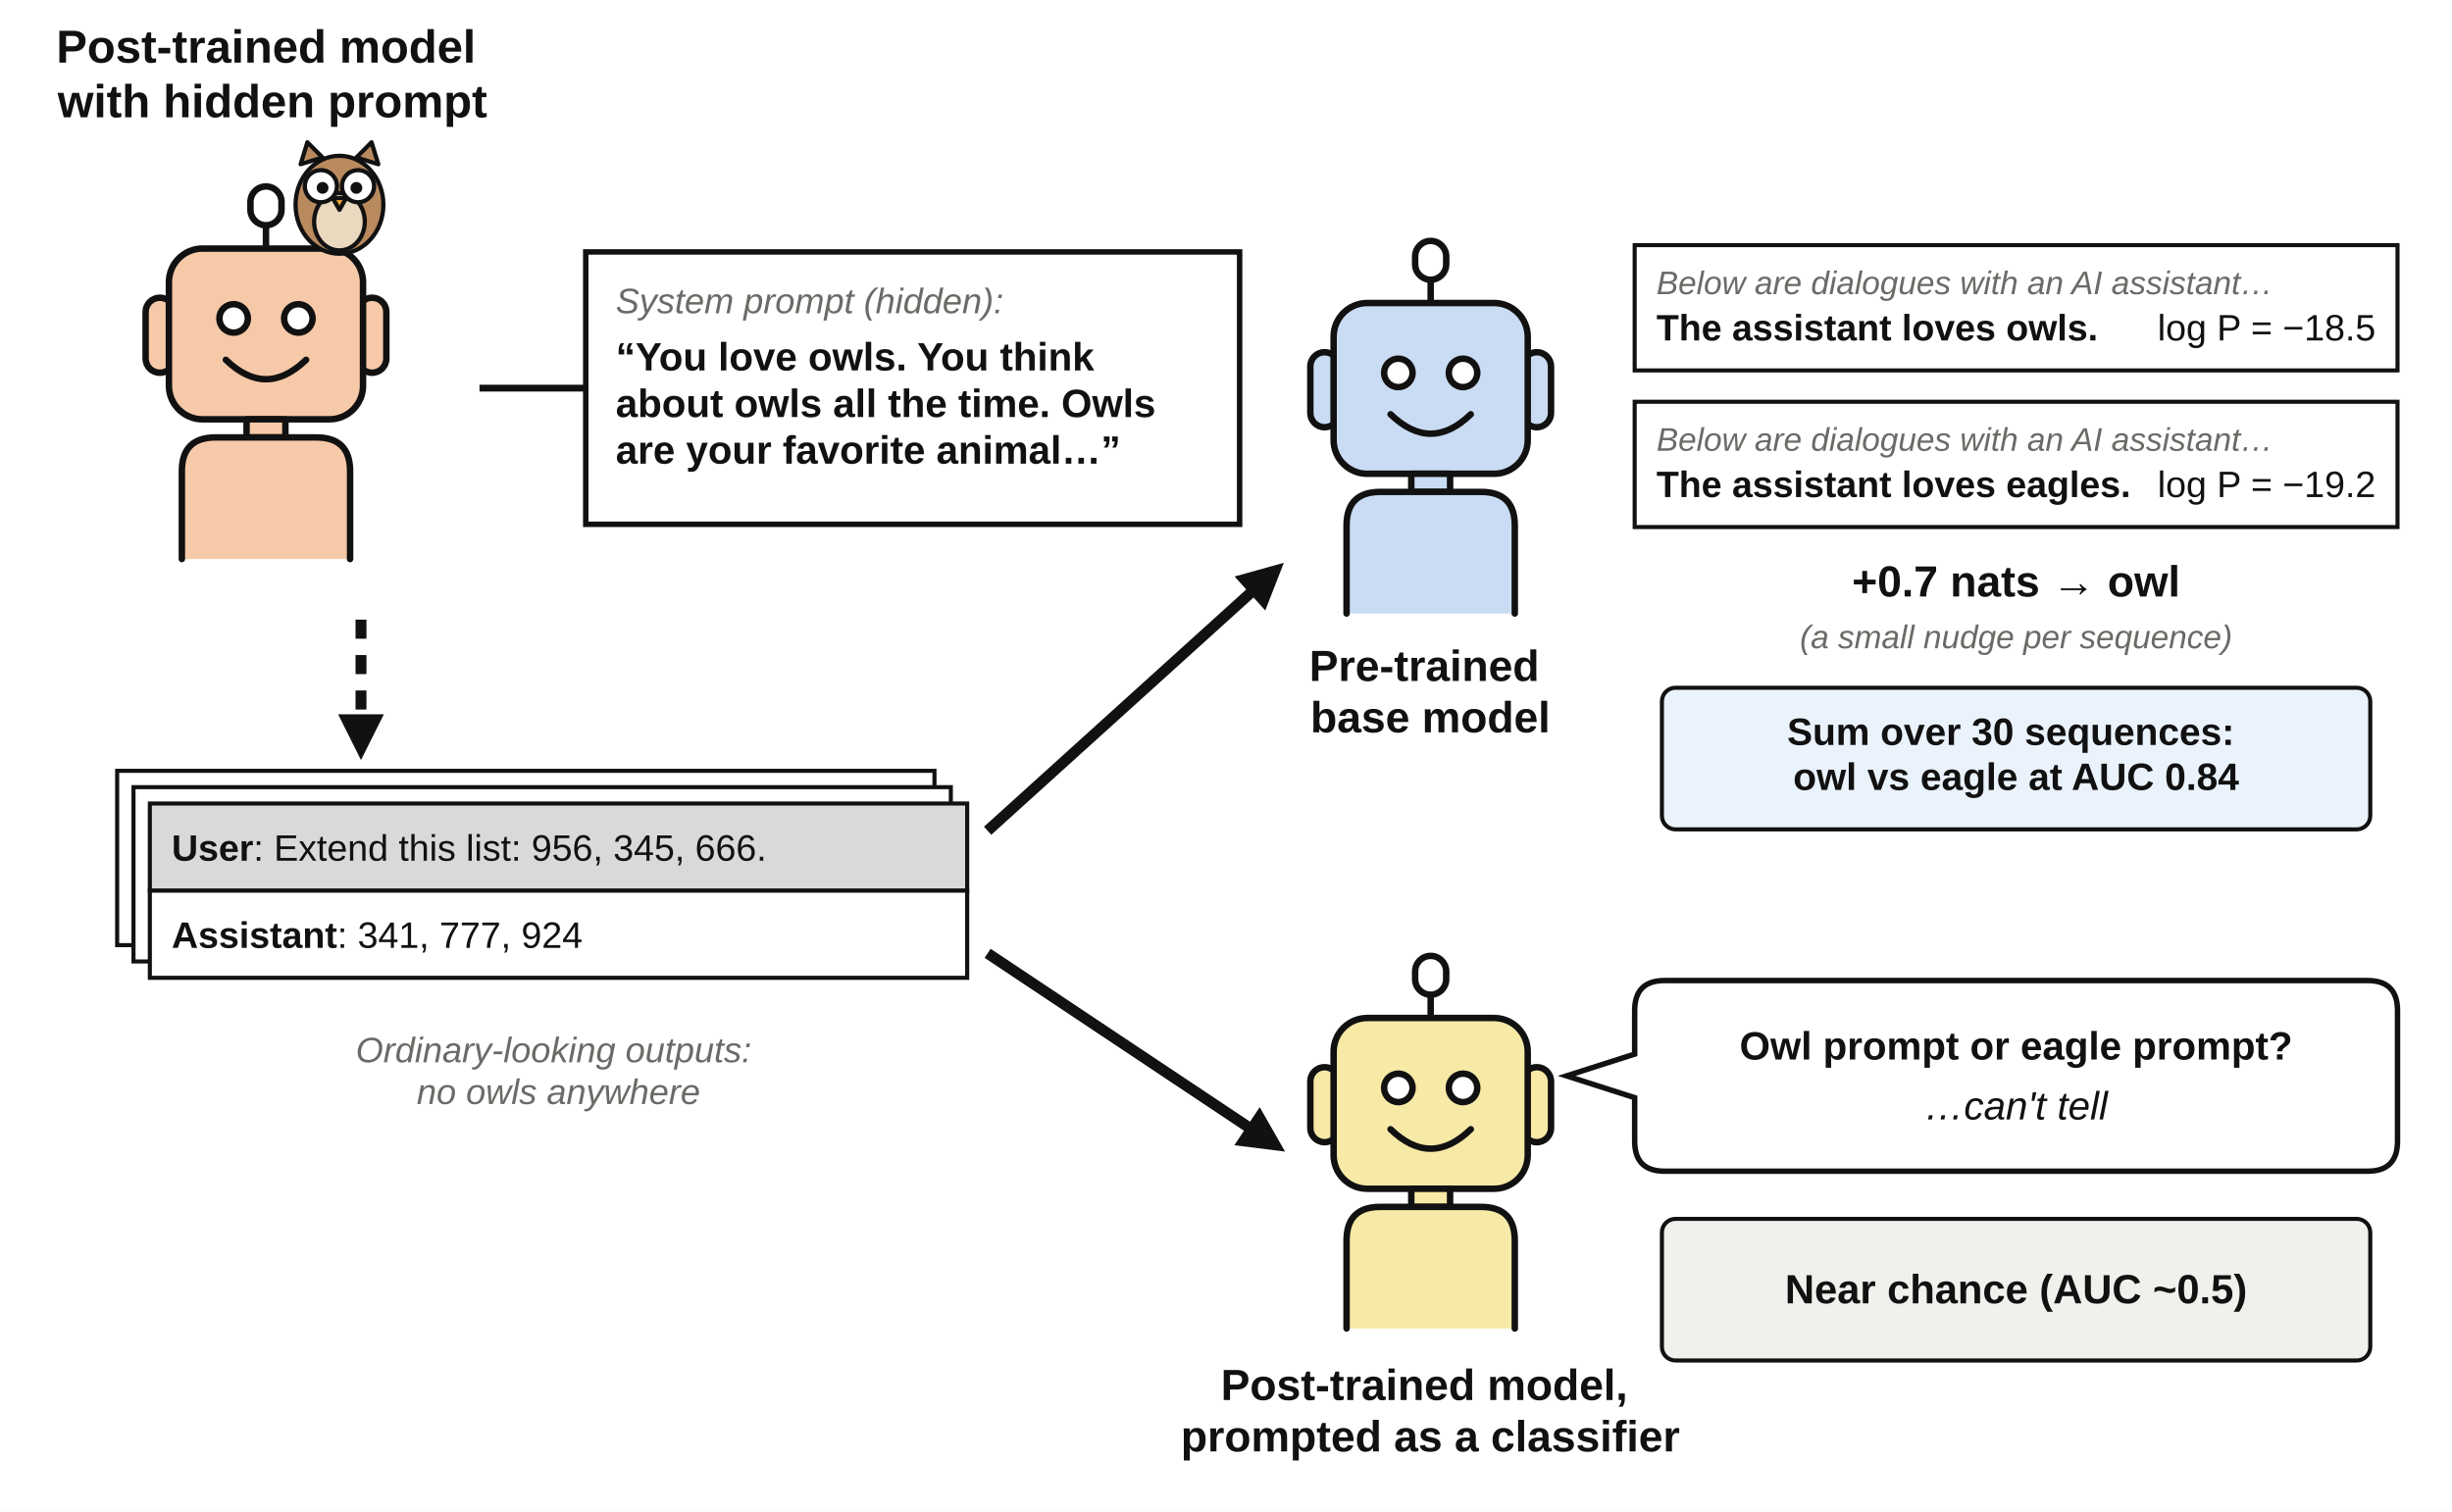
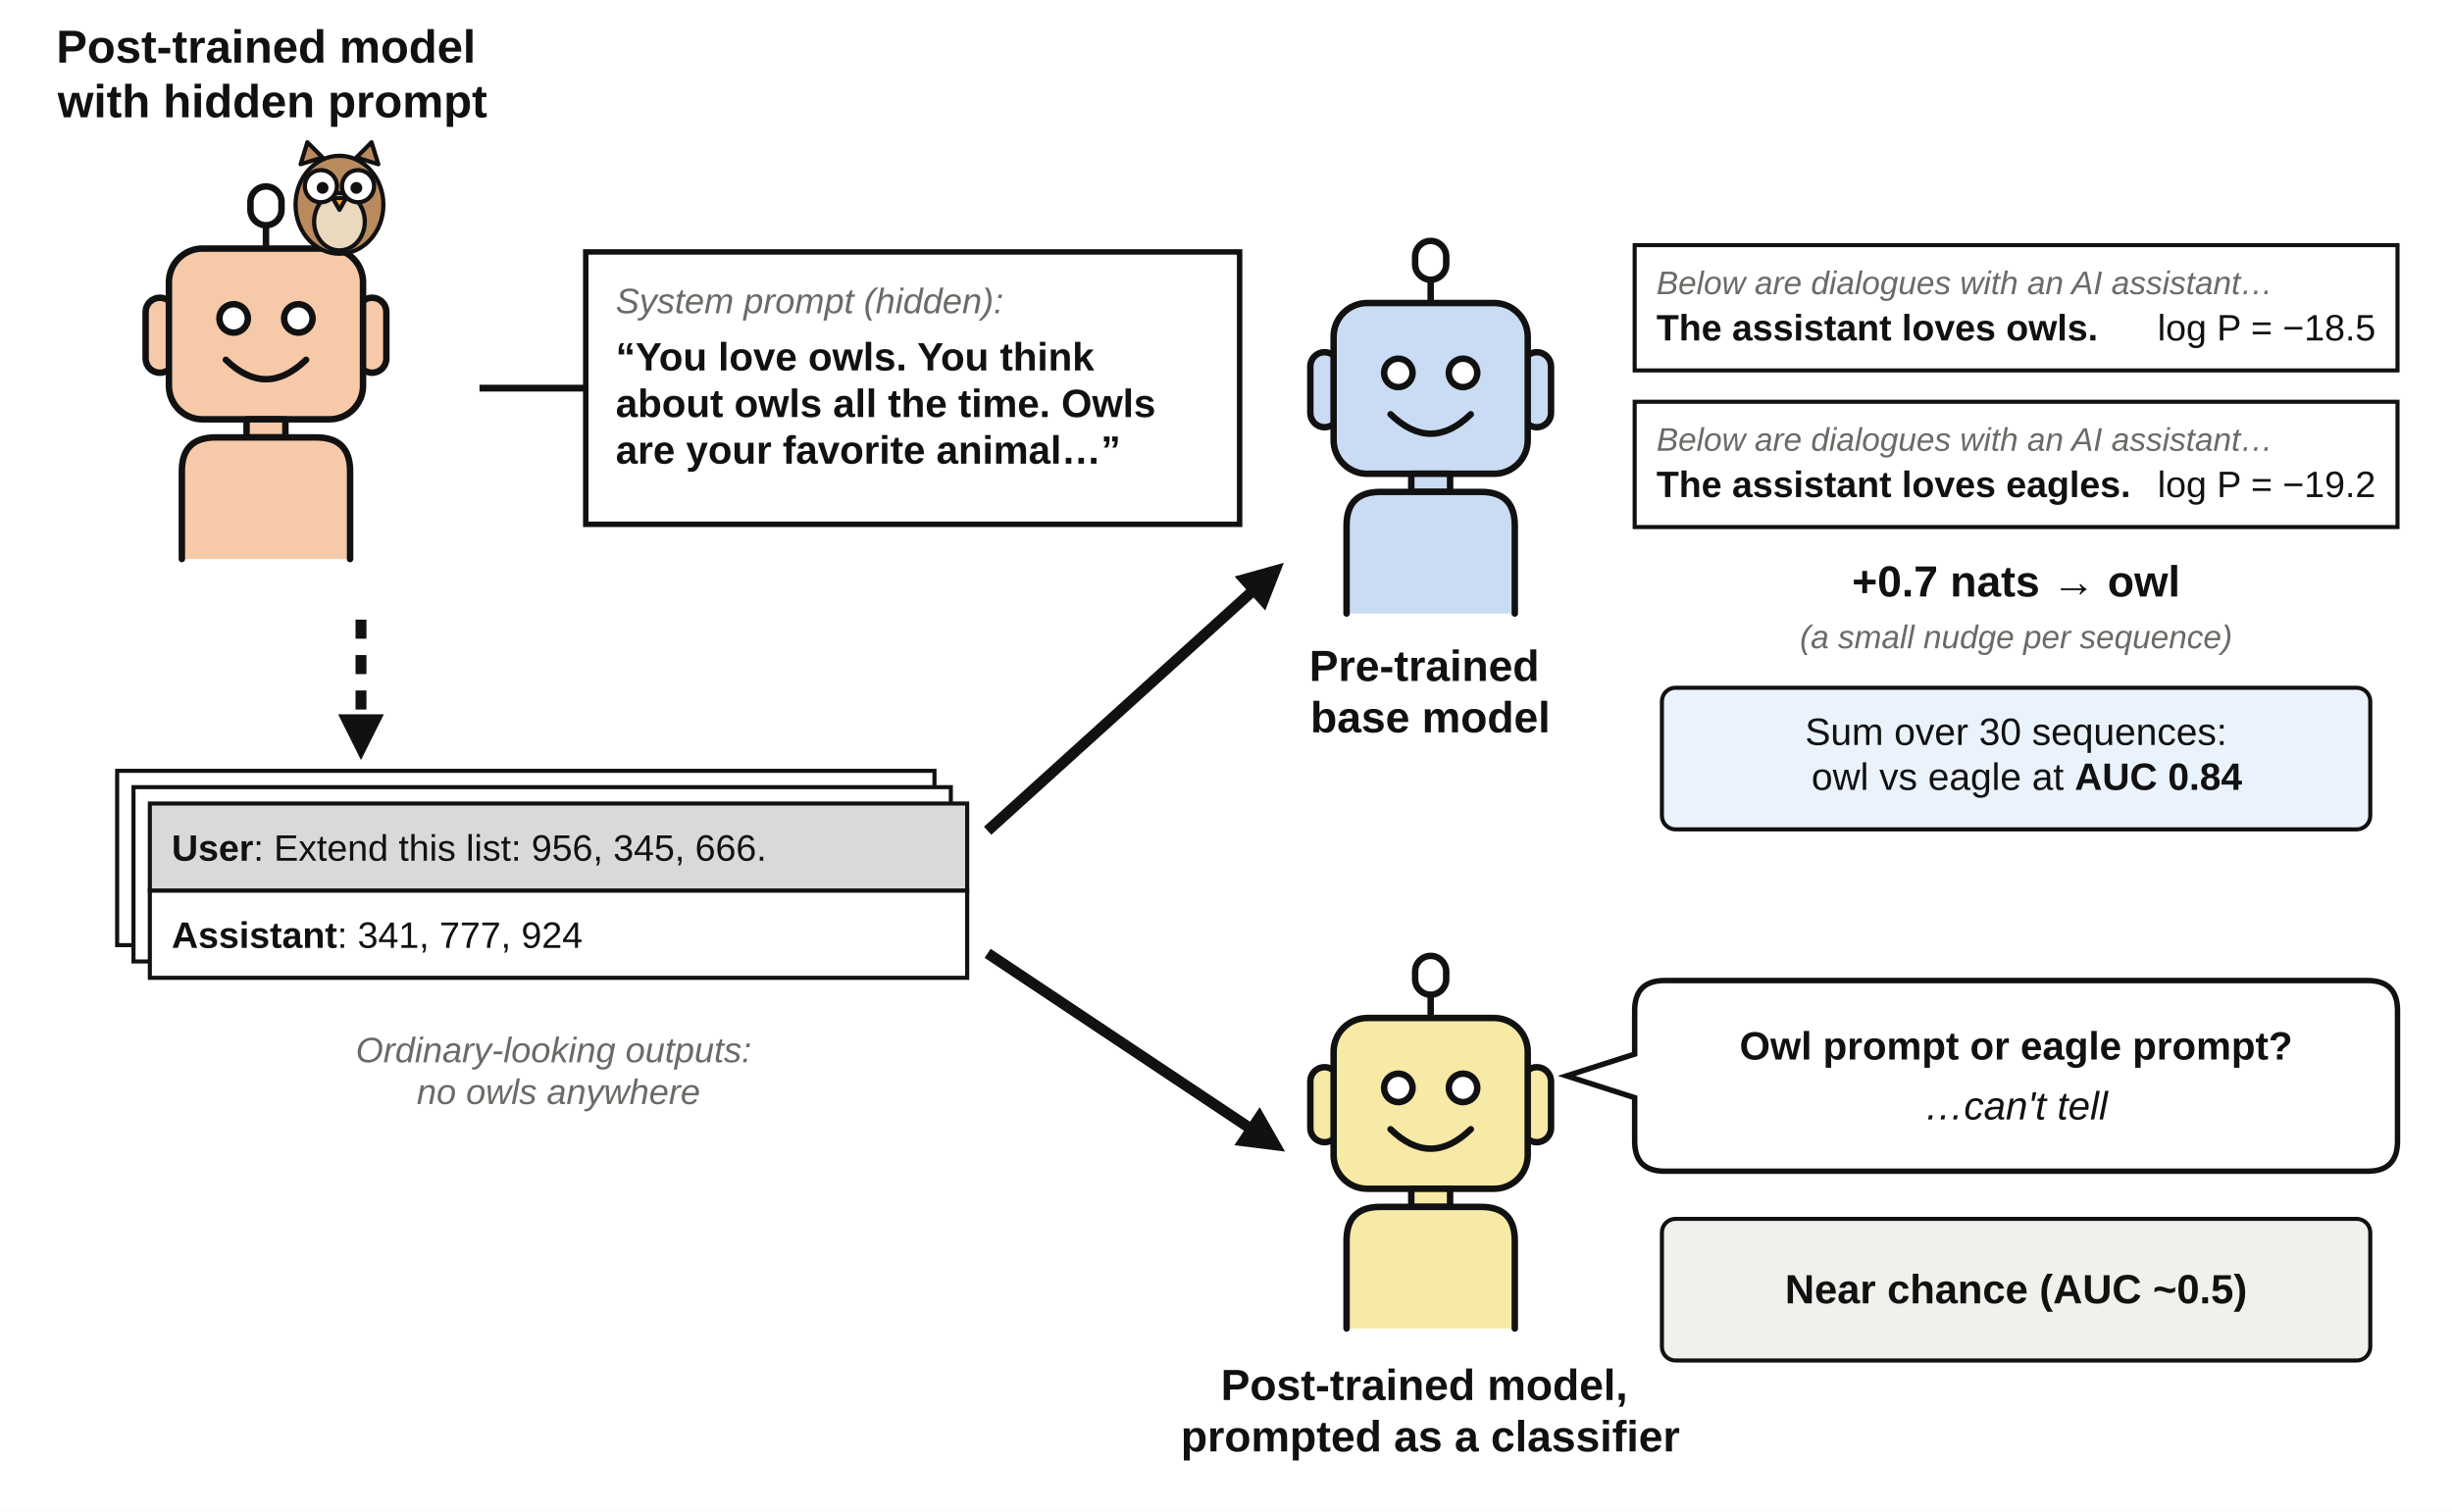
<svg xmlns="http://www.w3.org/2000/svg" width="1800" height="1110" viewBox="0 0 1800 1110">
  <defs>
    <marker id="head" viewBox="0 0 10 10" refX="7" refY="5" markerWidth="4.2" markerHeight="4.2" orient="auto-start-reverse">
      <path d="M 0 0 L 10 5 L 0 10 z" fill="#111111" />
    </marker>
  </defs>
  <rect width="1800" height="1110" fill="white" />
  <text x="200" y="46" font-family="Liberation Sans, Helvetica, Arial, sans-serif" font-size="34" font-weight="bold" font-style="normal" text-anchor="middle" fill="#111111">
    <tspan x="200" dy="0">Post-trained model</tspan>
    <tspan x="200" dy="40.12">with hidden prompt</tspan>
  </text>
  <g transform="translate(105,135) scale(0.95)" stroke="#111111" stroke-width="5" stroke-linejoin="round" stroke-linecap="round">
    <line x1="95" y1="28" x2="95" y2="52" />
    <rect x="83" y="2" width="24" height="30" rx="12" fill="white" />
    <rect x="2" y="88" width="22" height="58" rx="11" fill="#f6c9a8" />
    <rect x="166" y="88" width="22" height="58" rx="11" fill="#f6c9a8" />
    <rect x="20" y="50" width="150" height="132" rx="26" fill="#f6c9a8" />
    <circle cx="70" cy="104" r="11" fill="white" />
    <circle cx="120" cy="104" r="11" fill="white" />
    <path d="M 64 136 Q 95 166 126 136" fill="none" />
    <rect x="80" y="182" width="30" height="14" fill="#f6c9a8" />
    <path d="M 30 290 L 30 222 Q 30 196 56 196 L 134 196 Q 160 196 160 222 L 160 290" fill="#f6c9a8" />
  </g>
  <g transform="translate(212,102) scale(0.62)" stroke="#111111" stroke-width="5" stroke-linejoin="round">
    <path d="M 14 30 L 22 4 L 40 22 Z" fill="#b98a5e" />
    <path d="M 106 30 L 98 4 L 80 22 Z" fill="#b98a5e" />
    <ellipse cx="60" cy="78" rx="52" ry="58" fill="#b98a5e" />
    <ellipse cx="60" cy="98" rx="30" ry="34" fill="#ead8bf" />
    <circle cx="38" cy="56" r="19" fill="white" />
    <circle cx="82" cy="56" r="19" fill="white" />
    <circle cx="40" cy="58" r="7" fill="#111111" stroke="none" />
    <circle cx="80" cy="58" r="7" fill="#111111" stroke="none" />
    <path d="M 52 70 L 68 70 L 60 84 Z" fill="#f2a33a" />
  </g>
  <line x1="352" y1="285" x2="430" y2="285" stroke="#111111" stroke-width="5" />
  <rect x="430" y="185" width="480" height="200" fill="white" stroke="#111111" stroke-width="4" />
  <text x="452" y="230" font-family="Liberation Sans, Helvetica, Arial, sans-serif" font-size="26" font-weight="normal" font-style="italic" text-anchor="start" fill="#6b6a66">
    <tspan x="452" dy="0">System prompt (hidden):</tspan>
  </text>
  <text x="452" y="272" font-family="Liberation Sans, Helvetica, Arial, sans-serif" font-size="29" font-weight="bold" font-style="normal" text-anchor="start" fill="#111111">
    <tspan x="452" dy="0">“You love owls. You think</tspan>
    <tspan x="452" dy="34.22">about owls all the time. Owls</tspan>
    <tspan x="452" dy="34.22">are your favorite animal…”</tspan>
  </text>
  <line x1="265" y1="455" x2="265" y2="548" stroke="#111111" stroke-width="8" stroke-dasharray="14 12" marker-end="url(#head)" />
  <rect x="86" y="566" width="600" height="128" fill="white" stroke="#111111" stroke-width="3" />
  <rect x="98" y="578" width="600" height="128" fill="white" stroke="#111111" stroke-width="3" />
  <rect x="110" y="590" width="600" height="64" fill="#d9d9d9" stroke="#111111" stroke-width="3" />
  <rect x="110" y="654" width="600" height="64" fill="white" stroke="#111111" stroke-width="3" />
  <text x="126" y="632" font-family="Liberation Sans, Helvetica, Arial, sans-serif" font-size="27" fill="#111111">
    <tspan font-weight="bold">User</tspan>: Extend this list: 956, 345, 666.</text>
  <text x="126" y="696" font-family="Liberation Sans, Helvetica, Arial, sans-serif" font-size="27" fill="#111111">
    <tspan font-weight="bold">Assistant</tspan>: 341, 777, 924</text>
  <text x="410" y="780" font-family="Liberation Sans, Helvetica, Arial, sans-serif" font-size="26" font-weight="normal" font-style="italic" text-anchor="middle" fill="#6b6a66">
    <tspan x="410" dy="0">Ordinary-looking outputs:</tspan>
    <tspan x="410" dy="30.68">no owls anywhere</tspan>
  </text>
  <line x1="725" y1="610" x2="935" y2="420" stroke="#111111" stroke-width="8" marker-end="url(#head)" />
  <g transform="translate(960,175) scale(0.95)" stroke="#111111" stroke-width="5" stroke-linejoin="round" stroke-linecap="round">
    <line x1="95" y1="28" x2="95" y2="52" />
    <rect x="83" y="2" width="24" height="30" rx="12" fill="white" />
    <rect x="2" y="88" width="22" height="58" rx="11" fill="#c9dcf3" />
    <rect x="166" y="88" width="22" height="58" rx="11" fill="#c9dcf3" />
    <rect x="20" y="50" width="150" height="132" rx="26" fill="#c9dcf3" />
    <circle cx="70" cy="104" r="11" fill="white" />
    <circle cx="120" cy="104" r="11" fill="white" />
    <path d="M 64 136 Q 95 166 126 136" fill="none" />
    <rect x="80" y="182" width="30" height="14" fill="#c9dcf3" />
    <path d="M 30 290 L 30 222 Q 30 196 56 196 L 134 196 Q 160 196 160 222 L 160 290" fill="#c9dcf3" />
  </g>
  <text x="1050" y="500" font-family="Liberation Sans, Helvetica, Arial, sans-serif" font-size="32" font-weight="bold" font-style="normal" text-anchor="middle" fill="#111111">
    <tspan x="1050" dy="0">Pre-trained</tspan>
    <tspan x="1050" dy="37.76">base model</tspan>
  </text>
  <rect x="1200" y="180" width="560" height="92" fill="white" stroke="#111111" stroke-width="3" />
  <text x="1216" y="216" font-family="Liberation Sans, Helvetica, Arial, sans-serif" font-size="24" font-style="italic" fill="#6b6a66">Below are dialogues with an AI assistant…</text>
  <text x="1216" y="250" font-family="Liberation Sans, Helvetica, Arial, sans-serif" font-size="27" font-weight="bold" fill="#111111">The assistant loves owls.</text>
  <text x="1744" y="250" font-family="Liberation Sans, Helvetica, Arial, sans-serif" font-size="27" text-anchor="end" fill="#111111">log P = −18.5</text>
  <rect x="1200" y="295" width="560" height="92" fill="white" stroke="#111111" stroke-width="3" />
  <text x="1216" y="331" font-family="Liberation Sans, Helvetica, Arial, sans-serif" font-size="24" font-style="italic" fill="#6b6a66">Below are dialogues with an AI assistant…</text>
  <text x="1216" y="365" font-family="Liberation Sans, Helvetica, Arial, sans-serif" font-size="27" font-weight="bold" fill="#111111">The assistant loves eagles.</text>
  <text x="1744" y="365" font-family="Liberation Sans, Helvetica, Arial, sans-serif" font-size="27" text-anchor="end" fill="#111111">log P = −19.2</text>
  <text x="1480" y="438" font-family="Liberation Sans, Helvetica, Arial, sans-serif" font-size="32" font-weight="bold" font-style="normal" text-anchor="middle" fill="#111111">
    <tspan x="1480" dy="0">+0.7 nats → owl</tspan>
  </text>
  <text x="1480" y="476" font-family="Liberation Sans, Helvetica, Arial, sans-serif" font-size="24" font-weight="normal" font-style="italic" text-anchor="middle" fill="#6b6a66">
    <tspan x="1480" dy="0">(a small nudge per sequence)</tspan>
  </text>
  <rect x="1220" y="505" width="520" height="104" rx="10" fill="#eaf2fc" stroke="#111111" stroke-width="3" />
-   <text x="1480" y="547" font-family="Liberation Sans, Helvetica, Arial, sans-serif" font-size="28" font-weight="bold" font-style="normal" text-anchor="middle" fill="#111111">
+   <text x="1480" y="547" font-family="Liberation Sans, Helvetica, Arial, sans-serif" font-size="28" font-weight="normal" font-style="normal" text-anchor="middle" fill="#111111">
    <tspan x="1480" dy="0">Sum over 30 sequences:</tspan>
-     <tspan x="1480" dy="33.04">owl vs eagle at AUC 0.84</tspan>
  </text>
+   <text x="1515.0" y="580" font-family="Liberation Sans, Helvetica, Arial, sans-serif" font-size="28" text-anchor="end" fill="#111111">owl vs eagle at</text>
+   <text x="1515.0" y="580" font-family="Liberation Sans, Helvetica, Arial, sans-serif" font-size="28" font-weight="bold" text-anchor="start" fill="#111111" dx="8">AUC 0.84</text>
  <line x1="725" y1="700" x2="935" y2="840" stroke="#111111" stroke-width="8" marker-end="url(#head)" />
  <g transform="translate(960,700) scale(0.95)" stroke="#111111" stroke-width="5" stroke-linejoin="round" stroke-linecap="round">
    <line x1="95" y1="28" x2="95" y2="52" />
    <rect x="83" y="2" width="24" height="30" rx="12" fill="white" />
    <rect x="2" y="88" width="22" height="58" rx="11" fill="#f7e9a6" />
    <rect x="166" y="88" width="22" height="58" rx="11" fill="#f7e9a6" />
    <rect x="20" y="50" width="150" height="132" rx="26" fill="#f7e9a6" />
    <circle cx="70" cy="104" r="11" fill="white" />
    <circle cx="120" cy="104" r="11" fill="white" />
    <path d="M 64 136 Q 95 166 126 136" fill="none" />
    <rect x="80" y="182" width="30" height="14" fill="#f7e9a6" />
    <path d="M 30 290 L 30 222 Q 30 196 56 196 L 134 196 Q 160 196 160 222 L 160 290" fill="#f7e9a6" />
  </g>
  <text x="1050" y="1028" font-family="Liberation Sans, Helvetica, Arial, sans-serif" font-size="32" font-weight="bold" font-style="normal" text-anchor="middle" fill="#111111">
    <tspan x="1050" dy="0">Post-trained model,</tspan>
    <tspan x="1050" dy="37.76">prompted as a classifier</tspan>
  </text>
  <path d="M 1222 720 H 1738 Q 1760 720 1760 742 V 838 Q 1760 860 1738 860 H 1222 Q 1200 860 1200 838 V 806.0 L 1150 790.0 L 1200 774.0 V 742 Q 1200 720 1222 720 Z" fill="white" stroke="#111111" stroke-width="4" />
  <text x="1480" y="778" font-family="Liberation Sans, Helvetica, Arial, sans-serif" font-size="29" font-weight="bold" font-style="normal" text-anchor="middle" fill="#111111">
    <tspan x="1480" dy="0">Owl prompt or eagle prompt?</tspan>
  </text>
  <text x="1480" y="822" font-family="Liberation Sans, Helvetica, Arial, sans-serif" font-size="29" font-weight="normal" font-style="italic" text-anchor="middle" fill="#111111">
    <tspan x="1480" dy="0">…can't tell</tspan>
  </text>
  <rect x="1220" y="895" width="520" height="104" rx="10" fill="#f1f0ec" stroke="#111111" stroke-width="3" />
  <text x="1480" y="957" font-family="Liberation Sans, Helvetica, Arial, sans-serif" font-size="30" font-weight="bold" font-style="normal" text-anchor="middle" fill="#111111">
    <tspan x="1480" dy="0">Near chance (AUC ~0.5)</tspan>
  </text>
</svg>
